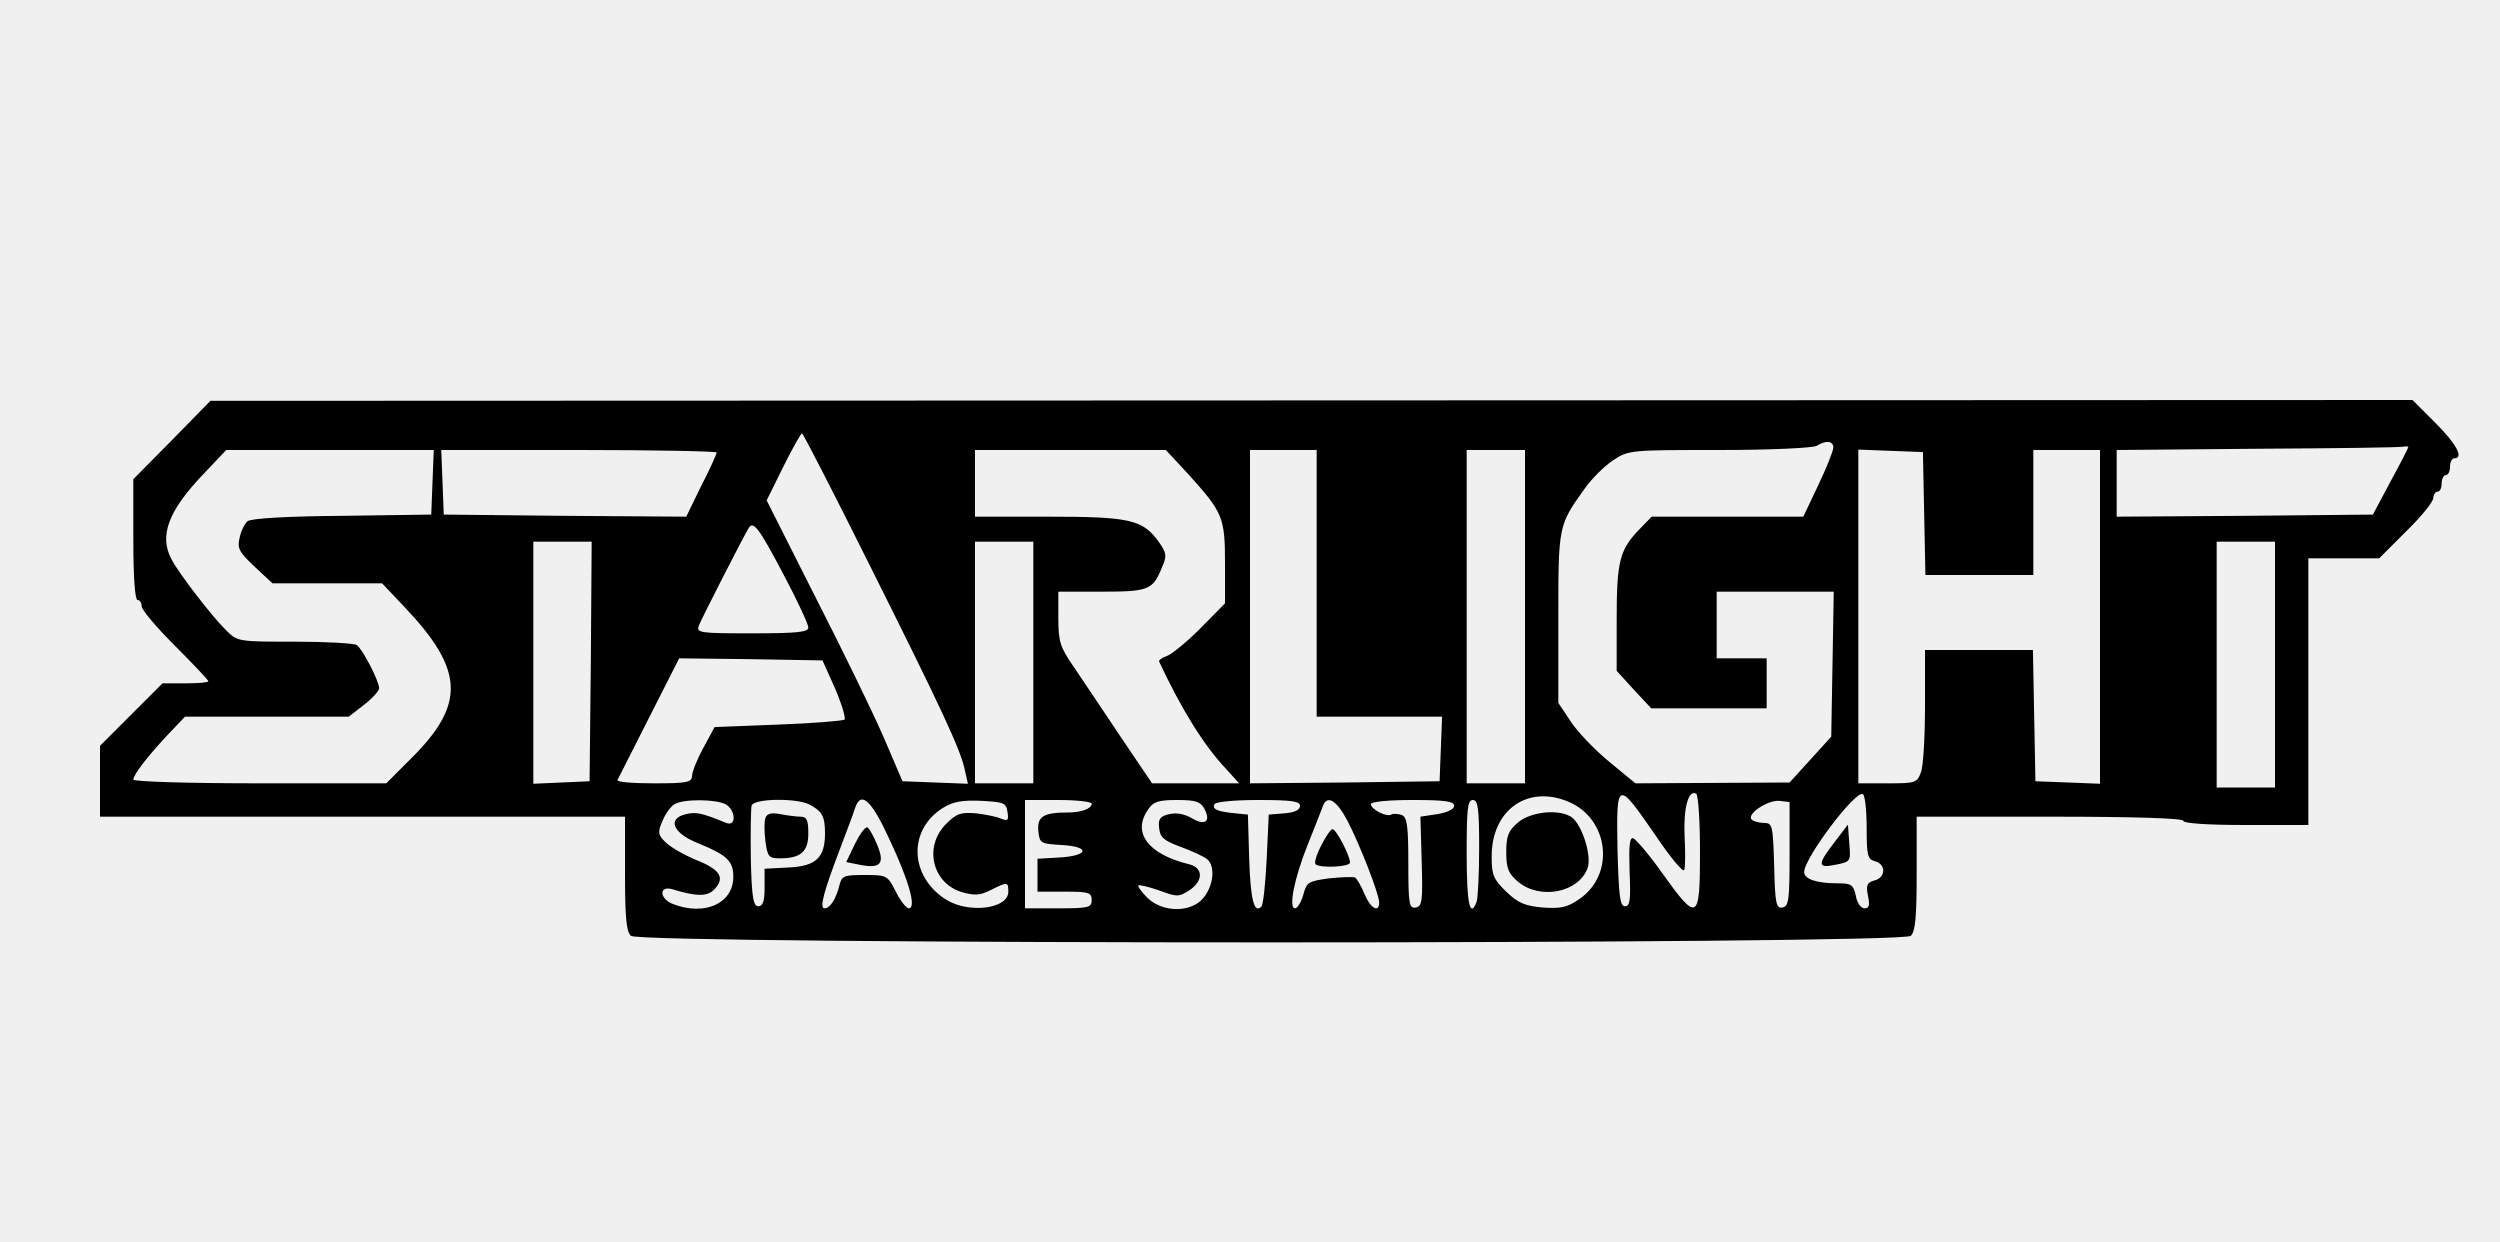
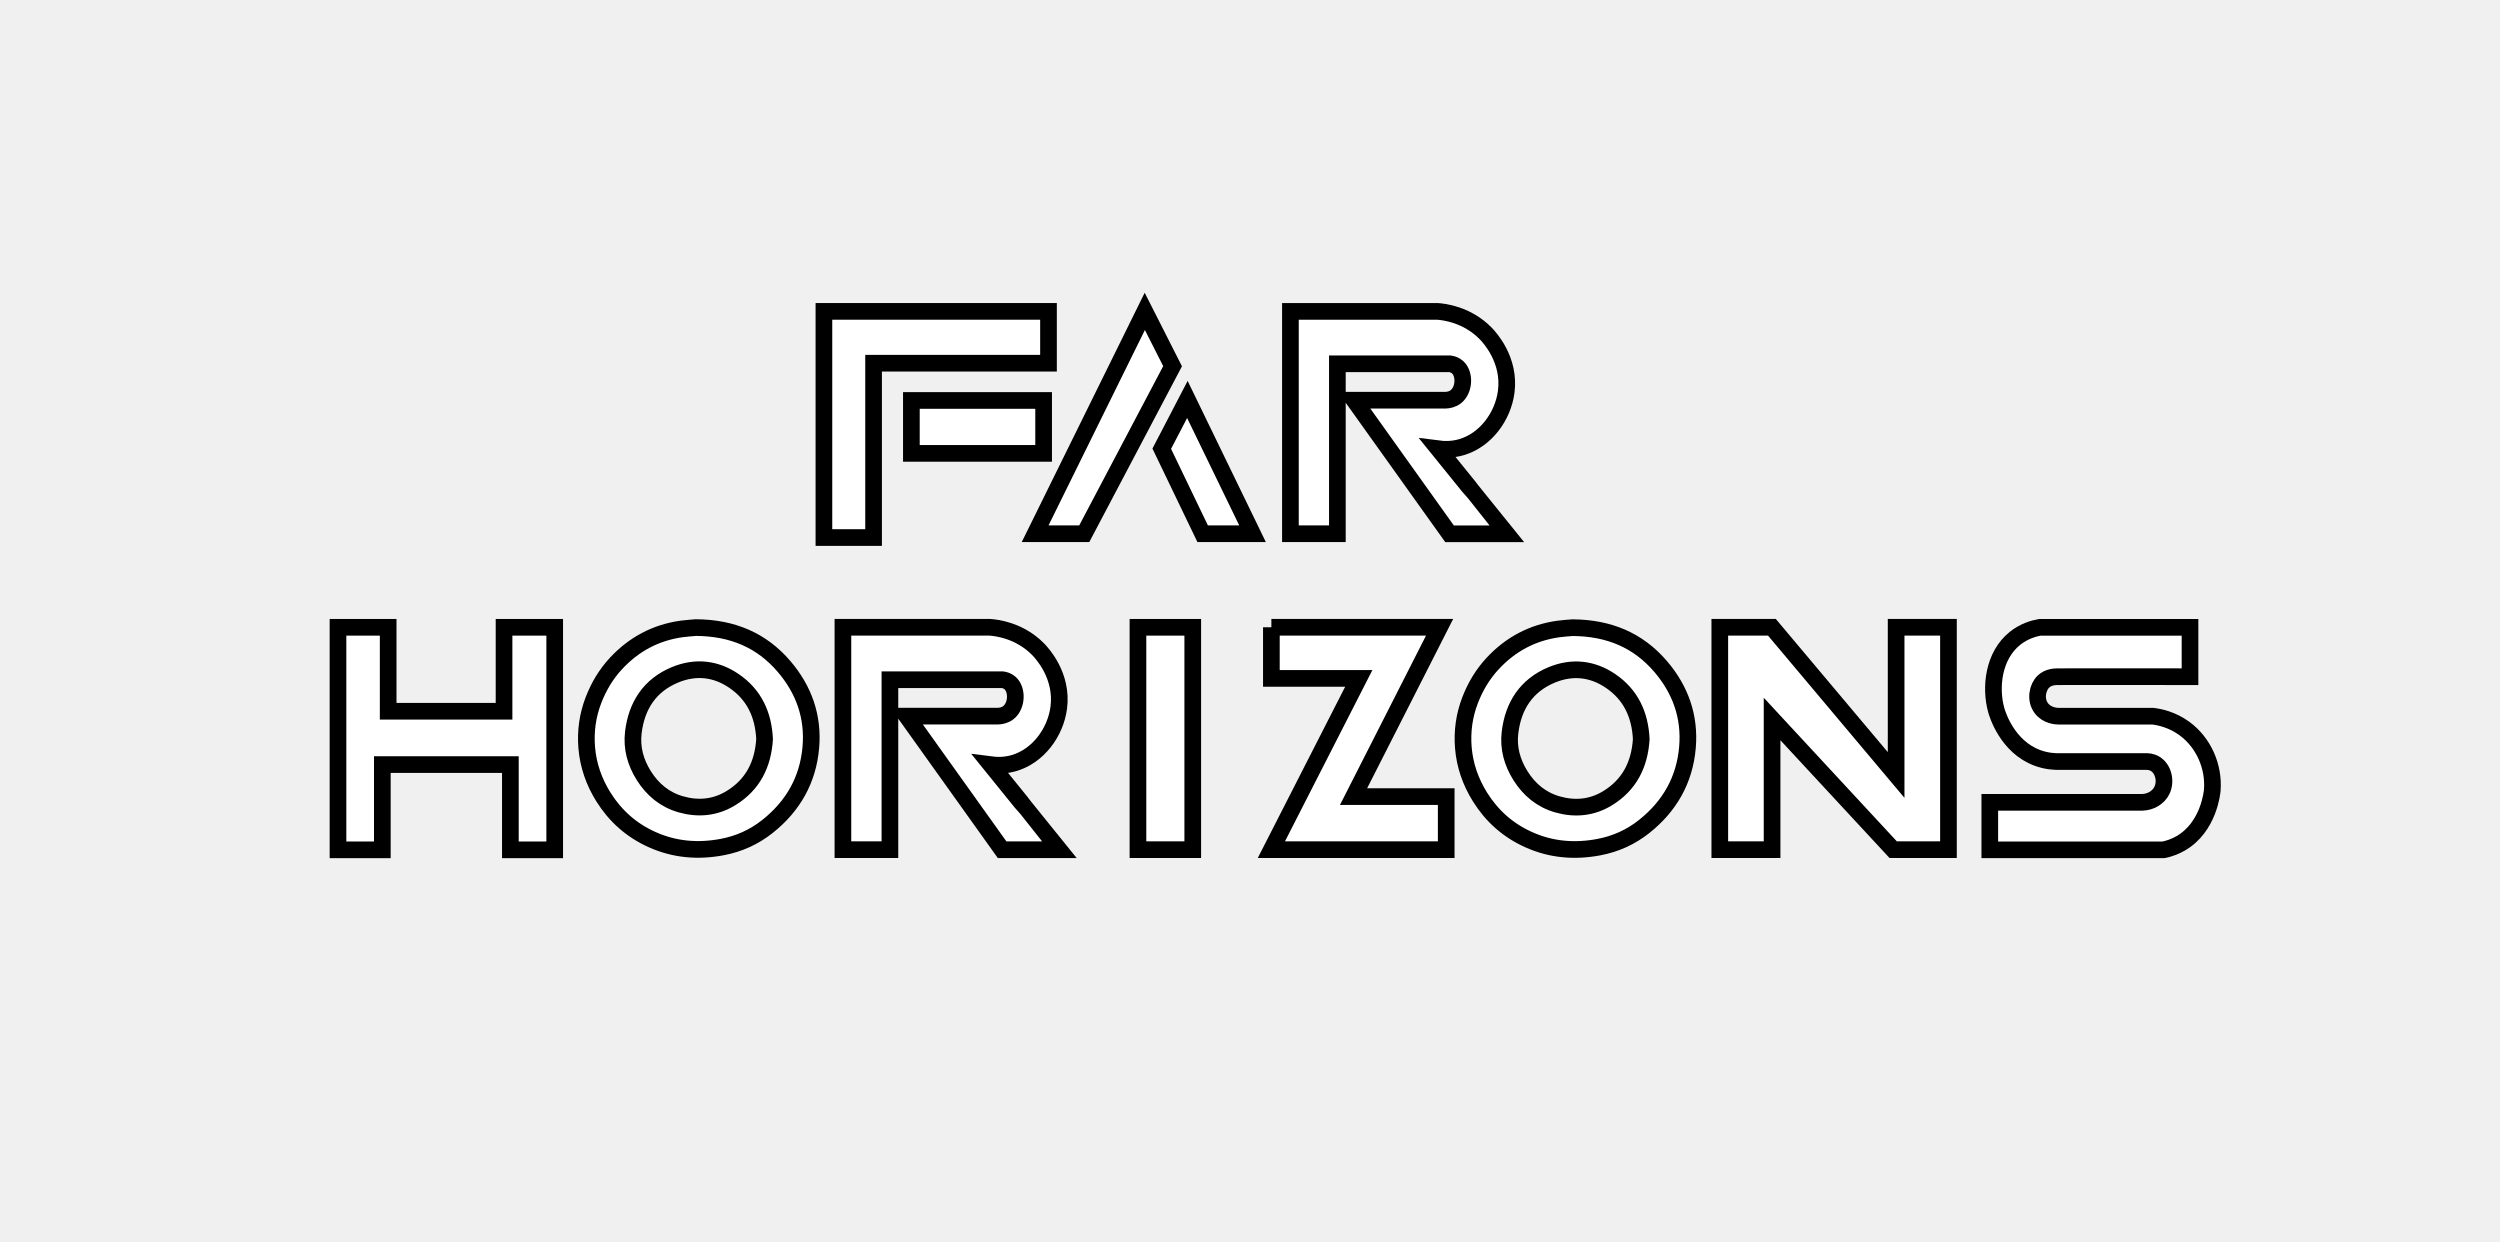
- <svg xmlns="http://www.w3.org/2000/svg" version="1.0" width="600pt" height="298pt" viewBox="0 0 600 298" preserveAspectRatio="xMidYMid meet">
-   <g transform="translate(0,298) scale(0.1,-0.1)" fill="#000000" stroke="none">
-     <path d="M413 1924 l-93 -94 0 -145 c0 -90 4 -145 10 -145 6 0 10 -7 10 -15 0 -9 36 -51 80 -95 44 -44 80 -82 80 -85 0 -3 -25 -5 -55 -5 l-55 0 -75 -75 -75 -75 0 -85 0 -85 630 0 630 0 0 -136 c0 -104 3 -139 14 -150 22 -21 3050 -21 3072 0 11 11 14 46 14 150 l0 136 320 0 c207 0 320 -4 320 -10 0 -6 57 -10 150 -10 l150 0 0 320 0 320 85 0 85 0 65 65 c36 35 65 71 65 80 0 8 5 15 10 15 6 0 10 9 10 20 0 11 5 20 10 20 6 0 10 9 10 20 0 11 5 20 10 20 24 0 6 34 -45 85 l-55 55 -2642 -1 -2643 -1 -92 -94z m1675 -302 c172 -344 219 -444 228 -492 l7 -31 -79 3 -78 3 -45 105 c-25 58 -99 210 -164 337 l-117 232 40 81 c22 44 42 80 45 80 2 0 76 -143 163 -318z m2312 284 c0 -8 -16 -48 -36 -90 l-36 -76 -182 0 -182 0 -31 -32 c-46 -48 -53 -76 -53 -214 l0 -124 41 -45 42 -45 138 0 139 0 0 60 0 60 -60 0 -60 0 0 80 0 80 141 0 140 0 -3 -174 -3 -174 -50 -55 -50 -55 -185 -1 -185 -1 -62 51 c-34 28 -76 71 -93 97 l-30 45 0 204 c0 222 0 222 63 310 16 23 47 54 68 68 38 25 40 25 256 25 124 0 225 5 233 10 22 14 40 12 40 -4z m1380 1 c0 -2 -19 -39 -43 -83 l-42 -79 -308 -3 -307 -2 0 80 0 80 338 3 c185 1 343 3 350 5 6 1 12 1 12 -1z m-4742 -84 l-3 -78 -214 -3 c-131 -1 -219 -6 -227 -13 -7 -6 -16 -24 -19 -40 -6 -25 -1 -34 36 -69 l43 -40 131 0 132 0 54 -57 c144 -152 147 -234 13 -366 l-57 -57 -304 0 c-167 0 -303 4 -303 9 0 12 36 58 84 109 l40 42 196 0 197 0 36 28 c20 15 36 33 37 40 0 17 -40 95 -54 104 -6 4 -73 8 -149 8 -136 0 -137 0 -165 28 -32 31 -113 136 -130 169 -31 57 -8 117 76 205 l55 58 249 0 249 0 -3 -77z m682 71 c0 -3 -16 -40 -37 -80 l-36 -74 -291 2 -291 3 -3 78 -3 77 331 0 c181 0 330 -3 330 -6z m1131 -51 c84 -93 89 -104 89 -215 l0 -96 -60 -61 c-33 -33 -70 -63 -81 -66 -11 -4 -19 -10 -17 -13 54 -115 107 -201 162 -259 l30 -33 -105 0 -104 0 -75 111 c-41 62 -92 137 -112 167 -34 49 -38 62 -38 119 l0 63 104 0 c113 0 123 4 145 59 12 27 11 34 -9 62 -38 52 -69 59 -265 59 l-175 0 0 80 0 80 229 0 229 0 53 -57z m309 -263 l0 -320 150 0 151 0 -3 -77 -3 -78 -227 -3 -228 -2 0 400 0 400 80 0 80 0 0 -320z m500 -80 l0 -400 -70 0 -70 0 0 400 0 400 70 0 70 0 0 -400z m958 248 l3 -148 129 0 130 0 0 150 0 150 80 0 80 0 0 -400 0 -401 -77 3 -78 3 -3 158 -3 157 -129 0 -130 0 0 -134 c0 -74 -4 -146 -10 -160 -9 -25 -14 -26 -80 -26 l-70 0 0 400 0 401 78 -3 77 -3 3 -147z m-2739 -144 c34 -64 61 -122 61 -130 0 -11 -25 -14 -135 -14 -124 0 -134 1 -128 18 5 14 105 210 120 235 11 18 25 -1 82 -109z m-461 -211 l-3 -288 -67 -3 -68 -3 0 291 0 290 70 0 70 0 -2 -287z m1062 -3 l0 -290 -70 0 -70 0 0 290 0 290 70 0 70 0 0 -290z m2980 -5 l0 -295 -70 0 -70 0 0 295 0 295 70 0 70 0 0 -295z m-3456 -57 c16 -37 26 -71 23 -75 -4 -3 -76 -9 -159 -12 l-153 -6 -27 -50 c-15 -27 -27 -58 -27 -67 -1 -16 -12 -18 -92 -18 -50 0 -89 3 -87 8 2 4 36 71 76 150 l72 142 172 -2 172 -3 30 -67z m1970 -354 c35 -52 66 -89 68 -82 3 7 3 44 1 81 -3 67 9 113 28 102 5 -4 9 -67 9 -141 0 -165 -6 -168 -91 -49 -31 44 -63 81 -69 83 -9 3 -11 -17 -9 -79 3 -70 1 -84 -11 -84 -12 0 -15 23 -18 137 -3 167 -1 167 92 32z m506 19 c0 -66 2 -75 20 -80 27 -7 26 -39 -1 -46 -18 -5 -21 -11 -16 -36 5 -24 3 -31 -8 -31 -9 0 -18 13 -21 30 -6 27 -11 30 -43 30 -51 0 -81 10 -81 27 0 34 124 198 141 187 5 -3 9 -39 9 -81z m-716 63 c98 -41 113 -175 26 -234 -29 -20 -44 -23 -88 -20 -43 4 -59 11 -87 38 -31 30 -35 40 -35 85 0 111 86 172 184 131z m-2023 -6 c25 -14 27 -55 2 -45 -59 24 -72 27 -97 21 -46 -11 -31 -46 30 -70 69 -28 84 -43 84 -80 0 -64 -68 -95 -144 -66 -33 12 -36 45 -3 36 59 -18 84 -18 101 -1 27 28 15 48 -43 71 -29 12 -62 31 -73 42 -19 18 -20 24 -8 52 7 17 20 35 29 40 22 13 98 12 122 0z m202 -1 c30 -16 37 -28 37 -69 0 -58 -21 -79 -88 -82 l-57 -3 0 -45 c0 -33 -4 -45 -15 -45 -12 0 -16 21 -18 114 -1 63 0 121 2 128 7 17 108 18 139 2z m192 -84 c47 -100 65 -165 46 -165 -6 0 -20 18 -31 40 -20 39 -21 40 -75 40 -51 0 -55 -2 -61 -27 -8 -31 -22 -53 -35 -53 -13 0 -2 40 36 140 18 47 35 93 38 103 14 39 39 16 82 -78z m283 66 c3 -20 1 -22 -15 -16 -10 5 -37 10 -60 13 -37 3 -47 0 -73 -26 -53 -54 -33 -141 38 -163 32 -9 44 -8 70 5 40 20 42 20 42 -4 0 -41 -93 -53 -148 -20 -89 55 -94 168 -9 221 24 15 46 19 92 17 55 -3 60 -5 63 -27z m202 20 c0 -12 -25 -21 -58 -21 -58 0 -73 -10 -70 -44 3 -30 5 -31 56 -34 70 -4 65 -26 -6 -30 l-52 -3 0 -40 0 -39 65 0 c58 0 65 -2 65 -20 0 -18 -7 -20 -80 -20 l-80 0 0 130 0 130 80 0 c44 0 80 -4 80 -9z m270 -11 c17 -31 3 -43 -29 -24 -19 11 -38 14 -55 10 -22 -5 -27 -12 -24 -34 2 -22 12 -30 53 -45 27 -10 55 -23 62 -29 20 -16 16 -62 -8 -92 -29 -37 -99 -37 -136 0 -14 14 -23 27 -21 29 2 2 24 -3 50 -12 43 -16 47 -16 72 0 35 23 34 55 -1 63 -98 24 -137 76 -97 132 12 18 25 22 69 22 44 0 56 -4 65 -20z m230 6 c0 -10 -13 -16 -37 -18 l-38 -3 -5 -107 c-3 -58 -8 -110 -13 -114 -17 -18 -26 18 -29 116 l-3 105 -30 3 c-43 4 -57 10 -50 22 3 6 50 10 106 10 79 0 99 -3 99 -14z m114 -36 c30 -58 76 -176 76 -196 0 -26 -21 -14 -35 20 -8 19 -18 37 -23 40 -4 2 -32 1 -62 -2 -50 -7 -54 -9 -62 -39 -5 -18 -14 -33 -20 -33 -16 0 -2 72 31 154 16 39 31 79 35 89 10 31 33 18 60 -33z m256 36 c0 -8 -16 -16 -41 -20 l-40 -6 3 -107 c3 -96 1 -108 -14 -111 -16 -3 -18 7 -18 106 0 91 -3 111 -16 116 -9 3 -20 4 -25 1 -11 -7 -49 13 -49 25 0 6 42 10 100 10 78 0 100 -3 100 -14z m60 -100 c0 -63 -3 -121 -6 -130 -16 -42 -24 -5 -24 114 0 109 2 130 15 130 12 0 15 -19 15 -114z m745 -16 c0 -110 -2 -125 -17 -128 -15 -3 -18 9 -20 100 -3 98 -4 103 -25 103 -11 0 -25 4 -29 8 -13 13 38 47 66 45 l25 -3 0 -125z" />
-     <path d="M4403 959 c-41 -53 -41 -63 -1 -55 41 8 40 7 36 56 l-3 41 -32 -42z" />
-     <path d="M3643 1006 c-23 -20 -28 -32 -28 -71 0 -39 5 -51 28 -71 52 -44 145 -27 167 32 11 28 -12 102 -37 122 -29 21 -98 15 -130 -12z" />
-     <path d="M1837 1017 c-3 -8 -3 -33 0 -56 5 -37 8 -41 35 -41 50 0 68 16 68 60 0 32 -4 40 -19 40 -10 0 -32 3 -48 6 -21 4 -32 2 -36 -9z" />
-     <path d="M2052 955 l-21 -44 35 -7 c48 -9 58 4 39 49 -8 19 -18 38 -23 41 -5 3 -18 -15 -30 -39z" />
-     <path d="M3171 951 c-11 -21 -17 -41 -14 -45 10 -10 83 -7 83 4 0 16 -33 80 -42 80 -4 0 -16 -17 -27 -39z" />
+ <svg xmlns="http://www.w3.org/2000/svg" version="1.1" x="0px" y="0px" viewBox="0 0 600 298" style="enable-background:new 0 0 600 298;" xml:space="preserve">
+   <style type="text/css">
+ 	.st0{display:none;}
+ 	.st1{display:inline;}
+ 	.st2{fill:#FFFFFF;stroke:#000000;stroke-width:4;stroke-miterlimit:10;}
+ </style>
+   <g id="Capa_1" class="st0">
+     <g transform="translate(0,298) scale(0.1,-0.1)" class="st1">
+       <path d="M413,1924l-93-94v-145c0-90,4-145,10-145s10-7,10-15c0-9,36-51,80-95s80-82,80-85s-25-5-55-5h-55l-75-75l-75-75v-85v-85    h630h630V884c0-104,3-139,14-150c22-21,3050-21,3072,0c11,11,14,46,14,150v136h320c207,0,320-4,320-10s57-10,150-10h150v320v320    h85h85l65,65c36,35,65,71,65,80c0,8,5,15,10,15c6,0,10,9,10,20s5,20,10,20c6,0,10,9,10,20s5,20,10,20c24,0,6,34-45,85l-55,55    l-2642-1l-2643-1L413,1924z M2088,1622c172-344,219-444,228-492l7-31l-79,3l-78,3l-45,105c-25,58-99,210-164,337l-117,232l40,81    c22,44,42,80,45,80C1927,1940,2001,1797,2088,1622z M4400,1906c0-8-16-48-36-90l-36-76h-182h-182l-31-32c-46-48-53-76-53-214v-124    l41-45l42-45h138h139v60v60h-60h-60v80v80h141h140l-3-174l-3-174l-50-55l-50-55l-185-1l-185-1l-62,51c-34,28-76,71-93,97l-30,45    v204c0,222,0,222,63,310c16,23,47,54,68,68c38,25,40,25,256,25c124,0,225,5,233,10C4382,1924,4400,1922,4400,1906z M5780,1907    c0-2-19-39-43-83l-42-79l-308-3l-307-2v80v80l338,3c185,1,343,3,350,5C5774,1909,5780,1909,5780,1907z M1038,1823l-3-78l-214-3    c-131-1-219-6-227-13c-7-6-16-24-19-40c-6-25-1-34,36-69l43-40h131h132l54-57c144-152,147-234,13-366l-57-57H623    c-167,0-303,4-303,9c0,12,36,58,84,109l40,42h196h197l36,28c20,15,36,33,37,40c0,17-40,95-54,104c-6,4-73,8-149,8    c-136,0-137,0-165,28c-32,31-113,136-130,169c-31,57-8,117,76,205l55,58h249h249L1038,1823z M1720,1894c0-3-16-40-37-80l-36-74    l-291,2l-291,3l-3,78l-3,77h331C1571,1900,1720,1897,1720,1894z M2851,1843c84-93,89-104,89-215v-96l-60-61c-33-33-70-63-81-66    c-11-4-19-10-17-13c54-115,107-201,162-259l30-33h-105h-104l-75,111c-41,62-92,137-112,167c-34,49-38,62-38,119v63h104    c113,0,123,4,145,59c12,27,11,34-9,62c-38,52-69,59-265,59h-175v80v80h229h229L2851,1843z M3160,1580v-320h150h151l-3-77l-3-78    l-227-3l-228-2v400v400h80h80V1580z M3660,1500v-400h-70h-70v400v400h70h70V1500z M4618,1748l3-148h129h130v150v150h80h80v-400    v-401l-77,3l-78,3l-3,158l-3,157h-129h-130v-134c0-74-4-146-10-160c-9-25-14-26-80-26h-70v400v401l78-3l77-3L4618,1748z     M1879,1604c34-64,61-122,61-130c0-11-25-14-135-14c-124,0-134,1-128,18c5,14,105,210,120,235C1808,1731,1822,1712,1879,1604z     M1418,1393l-3-288l-67-3l-68-3v291v290h70h70L1418,1393z M2480,1390v-290h-70h-70v290v290h70h70V1390z M5460,1385v-295h-70h-70    v295v295h70h70V1385z M2004,1328c16-37,26-71,23-75c-4-3-76-9-159-12l-153-6l-27-50c-15-27-27-58-27-67c-1-16-12-18-92-18    c-50,0-89,3-87,8c2,4,36,71,76,150l72,142l172-2l172-3L2004,1328z M3974,974c35-52,66-89,68-82c3,7,3,44,1,81c-3,67,9,113,28,102    c5-4,9-67,9-141c0-165-6-168-91-49c-31,44-63,81-69,83c-9,3-11-17-9-79c3-70,1-84-11-84s-15,23-18,137    C3879,1109,3881,1109,3974,974z M4480,993c0-66,2-75,20-80c27-7,26-39-1-46c-18-5-21-11-16-36c5-24,3-31-8-31c-9,0-18,13-21,30    c-6,27-11,30-43,30c-51,0-81,10-81,27c0,34,124,198,141,187C4476,1071,4480,1035,4480,993z M3764,1056c98-41,113-175,26-234    c-29-20-44-23-88-20c-43,4-59,11-87,38c-31,30-35,40-35,85C3580,1036,3666,1097,3764,1056z M1741,1050c25-14,27-55,2-45    c-59,24-72,27-97,21c-46-11-31-46,30-70c69-28,84-43,84-80c0-64-68-95-144-66c-33,12-36,45-3,36c59-18,84-18,101-1    c27,28,15,48-43,71c-29,12-62,31-73,42c-19,18-20,24-8,52c7,17,20,35,29,40C1641,1063,1717,1062,1741,1050z M1943,1049    c30-16,37-28,37-69c0-58-21-79-88-82l-57-3v-45c0-33-4-45-15-45c-12,0-16,21-18,114c-1,63,0,121,2,128    C1811,1064,1912,1065,1943,1049z M2135,965c47-100,65-165,46-165c-6,0-20,18-31,40c-20,39-21,40-75,40c-51,0-55-2-61-27    c-8-31-22-53-35-53s-2,40,36,140c18,47,35,93,38,103C2067,1082,2092,1059,2135,965z M2418,1031c3-20,1-22-15-16c-10,5-37,10-60,13    c-37,3-47,0-73-26c-53-54-33-141,38-163c32-9,44-8,70,5c40,20,42,20,42-4c0-41-93-53-148-20c-89,55-94,168-9,221    c24,15,46,19,92,17C2410,1055,2415,1053,2418,1031z M2620,1051c0-12-25-21-58-21c-58,0-73-10-70-44c3-30,5-31,56-34    c70-4,65-26-6-30l-52-3v-40v-39h65c58,0,65-2,65-20s-7-20-80-20h-80v130v130h80C2584,1060,2620,1056,2620,1051z M2890,1040    c17-31,3-43-29-24c-19,11-38,14-55,10c-22-5-27-12-24-34c2-22,12-30,53-45c27-10,55-23,62-29c20-16,16-62-8-92c-29-37-99-37-136,0    c-14,14-23,27-21,29s24-3,50-12c43-16,47-16,72,0c35,23,34,55-1,63c-98,24-137,76-97,132c12,18,25,22,69,22S2881,1056,2890,1040z     M3120,1046c0-10-13-16-37-18l-38-3l-5-107c-3-58-8-110-13-114c-17-18-26,18-29,116l-3,105l-30,3c-43,4-57,10-50,22    c3,6,50,10,106,10C3100,1060,3120,1057,3120,1046z M3234,1010c30-58,76-176,76-196c0-26-21-14-35,20c-8,19-18,37-23,40    c-4,2-32,1-62-2c-50-7-54-9-62-39c-5-18-14-33-20-33c-16,0-2,72,31,154c16,39,31,79,35,89C3184,1074,3207,1061,3234,1010z     M3490,1046c0-8-16-16-41-20l-40-6l3-107c3-96,1-108-14-111c-16-3-18,7-18,106c0,91-3,111-16,116c-9,3-20,4-25,1    c-11-7-49,13-49,25c0,6,42,10,100,10C3468,1060,3490,1057,3490,1046z M3550,946c0-63-3-121-6-130c-16-42-24-5-24,114    c0,109,2,130,15,130C3547,1060,3550,1041,3550,946z M4295,930c0-110-2-125-17-128s-18,9-20,100c-3,98-4,103-25,103    c-11,0-25,4-29,8c-13,13,38,47,66,45l25-3V930z" />
+       <path d="M4403,959c-41-53-41-63-1-55c41,8,40,7,36,56l-3,41L4403,959z" />
+       <path d="M3643,1006c-23-20-28-32-28-71s5-51,28-71c52-44,145-27,167,32c11,28-12,102-37,122C3744,1039,3675,1033,3643,1006z" />
+       <path d="M1837,1017c-3-8-3-33,0-56c5-37,8-41,35-41c50,0,68,16,68,60c0,32-4,40-19,40c-10,0-32,3-48,6    C1852,1030,1841,1028,1837,1017z" />
+       <path d="M2052,955l-21-44l35-7c48-9,58,4,39,49c-8,19-18,38-23,41S2064,979,2052,955z" />
+       <path d="M3171,951c-11-21-17-41-14-45c10-10,83-7,83,4c0,16-33,80-42,80C3194,990,3182,973,3171,951z" />
+     </g>
+   </g>
+   <g id="Capa_2">
+     <polygon class="st2" points="197.74,129.01 209.66,129.01 209.66,87.17 251.64,87.17 251.64,74.73 197.74,74.73  " />
+     <rect x="218.73" y="96.11" class="st2" width="31.74" height="12.7" />
+     <polygon class="st2" points="248.43,128.1 260.22,128.1 281.42,87.89 274.75,74.73  " />
+     <polygon class="st2" points="278.82,107.69 284.97,95.87 300.61,128.1 288.64,128.1  " />
+     <path class="st2" d="M309.7,128.1h11.27V87.31c9,0,17.99,0,26.99,0c0.57,0.08,1.26,0.28,1.83,0.79c1.81,1.58,1.7,5.42-0.35,7.08   c-0.83,0.67-1.82,0.85-2.53,0.87h-21.92l22.9,32.06h13.74c-16.07-20.1,0,0-16.47-20.4c1.31,0.17,3.32,0.27,5.59-0.39   c5.76-1.68,9.96-7.33,10.74-13.28c1.02-7.72-4.08-13.14-4.89-13.98c-4.52-4.64-10.14-5.22-11.62-5.33H309.7V128.1z" />
+     <polygon class="st2" points="81.12,150.55 93.16,150.55 93.16,170.7 120.97,170.7 120.97,150.55 133.13,150.55 133.13,203.96    122.49,203.96 122.49,183.5 91.76,183.5 91.76,203.96 81.12,203.96  " />
+     <path class="st2" d="M202.31,203.92h11.27v-40.79c9,0,17.99,0,26.99,0c0.57,0.08,1.26,0.28,1.83,0.79c1.81,1.58,1.7,5.42-0.35,7.08   c-0.83,0.67-1.82,0.85-2.53,0.87h-21.92l22.9,32.06h13.74c-16.07-20.1,0,0-16.47-20.4c1.31,0.17,3.32,0.27,5.59-0.39   c5.76-1.68,9.96-7.33,10.74-13.28c1.02-7.72-4.08-13.14-4.89-13.98c-4.52-4.64-10.14-5.22-11.62-5.33h-35.29V203.92z" />
+     <rect x="273.11" y="150.55" class="st2" width="13.15" height="53.37" />
+     <polyline class="st2" points="305.13,150.55 345.5,150.55 324.85,191.19 347.09,191.19 347.09,203.92 305.13,203.92 326.11,162.81    305.13,162.81 305.13,150.55  " />
+     <path class="st2" d="M493.97,162.41c4.65,0.01,16.2-0.05,31.63,0v-11.85c-12.02,0-24.05,0-36.07,0c-1.52,0.28-3.8,0.94-5.93,2.64   c-5.2,4.16-6,11.76-4.51,17.2c0.22,0.79,2.55,8.84,9.98,11.53c2.12,0.77,4.04,0.87,5.35,0.84c6.81,0,13.61,0,20.42,0   c0.58-0.03,1.55,0.02,2.45,0.58c1.92,1.2,2.65,4.16,1.55,6.38c-0.85,1.7-2.67,2.77-4.7,2.83h-36.59v11.4c13.89,0,27.79,0,41.68,0   c1.06-0.22,2.55-0.64,4.12-1.55c6.81-3.91,7.57-12.4,7.6-12.82c0.42-5.65-2.09-11.39-6.7-14.75c-2.93-2.14-5.95-2.76-7.6-2.96   c-7.56,0-15.12,0-22.68,0c-0.31,0-2.66-0.05-4.06-1.93c-1.53-2.06-0.92-5,0.52-6.38C491.64,162.4,493.38,162.41,493.97,162.41z" />
+     <polygon class="st2" points="454.36,203.92 467.63,203.92 467.63,150.55 455.07,150.55 455.07,186 425.26,150.55 412.75,150.55    412.75,203.92 425.3,203.92 425.3,172.56  " />
+     <g>
+       <path class="st2" d="M167.06,150.62c8.75,0.07,15.72,3.03,21.12,9.34c4.77,5.58,7.06,12.06,6.42,19.42    c-0.68,7.81-4.28,14.1-10.38,18.95c-3.21,2.56-6.88,4.21-10.92,4.97c-5.79,1.09-11.43,0.63-16.85-1.82    c-4.91-2.21-8.77-5.64-11.62-10.19c-2.28-3.64-3.67-7.6-4.02-11.9c-0.31-3.9,0.21-7.69,1.62-11.35c1.26-3.28,3.03-6.25,5.42-8.82    c4.28-4.6,9.52-7.41,15.76-8.28C164.92,150.76,166.24,150.7,167.06,150.62z M183.5,177.38c-0.28-5.8-2.45-10.64-7.38-13.98    c-4.41-2.99-9.24-3.46-14.1-1.45c-6.09,2.52-9.26,7.43-10.02,13.86c-0.44,3.69,0.52,7.17,2.5,10.32c2.12,3.37,5.02,5.8,8.91,6.91    c4.18,1.19,8.24,0.8,11.96-1.46C180.66,188.38,183.12,183.48,183.5,177.38z" />
+     </g>
+     <g>
+       <path class="st2" d="M377.45,150.64c8.75,0.07,15.72,3.03,21.12,9.34c4.77,5.58,7.06,12.06,6.42,19.42    c-0.68,7.81-4.28,14.1-10.38,18.95c-3.21,2.56-6.88,4.21-10.92,4.97c-5.79,1.09-11.43,0.63-16.85-1.82    c-4.91-2.21-8.77-5.64-11.62-10.19c-2.28-3.64-3.67-7.6-4.02-11.9c-0.31-3.9,0.21-7.69,1.62-11.35c1.26-3.28,3.03-6.25,5.42-8.82    c4.28-4.6,9.52-7.41,15.76-8.28C375.31,150.78,376.63,150.71,377.45,150.64z M393.9,177.4c-0.28-5.8-2.45-10.64-7.38-13.98    c-4.41-2.99-9.24-3.46-14.1-1.45c-6.09,2.52-9.26,7.43-10.02,13.86c-0.44,3.69,0.52,7.17,2.5,10.32c2.12,3.37,5.02,5.8,8.91,6.91    c4.18,1.19,8.24,0.8,11.96-1.46C391.05,188.4,393.51,183.5,393.9,177.4z" />
+     </g>
  </g>
</svg>
